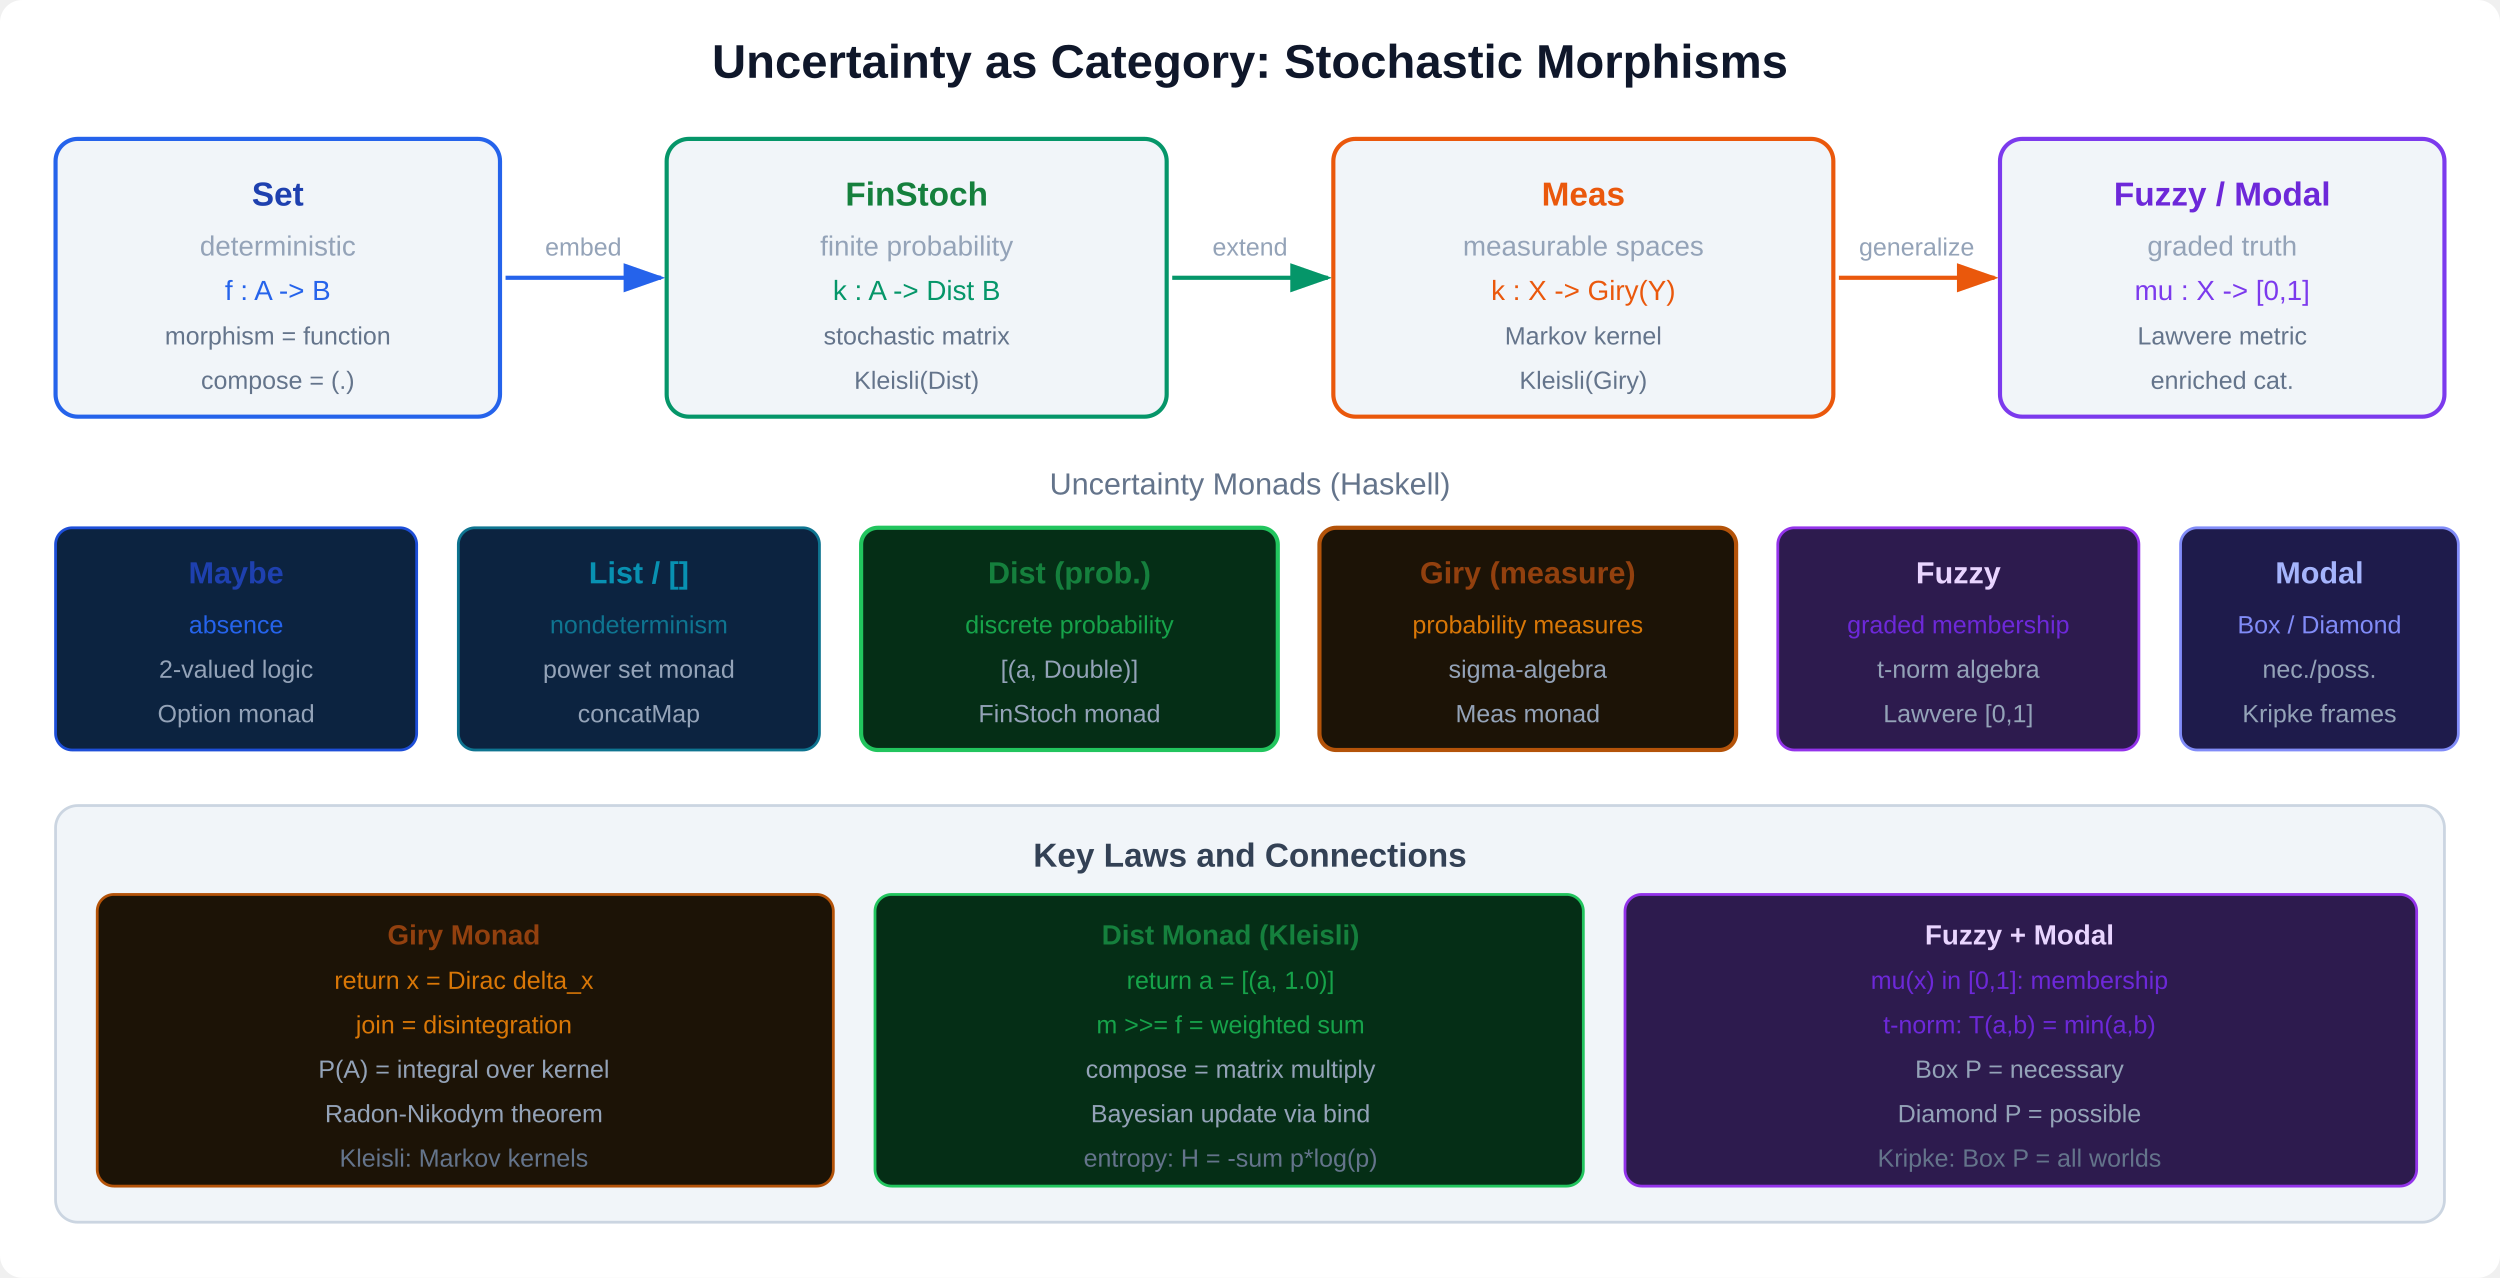
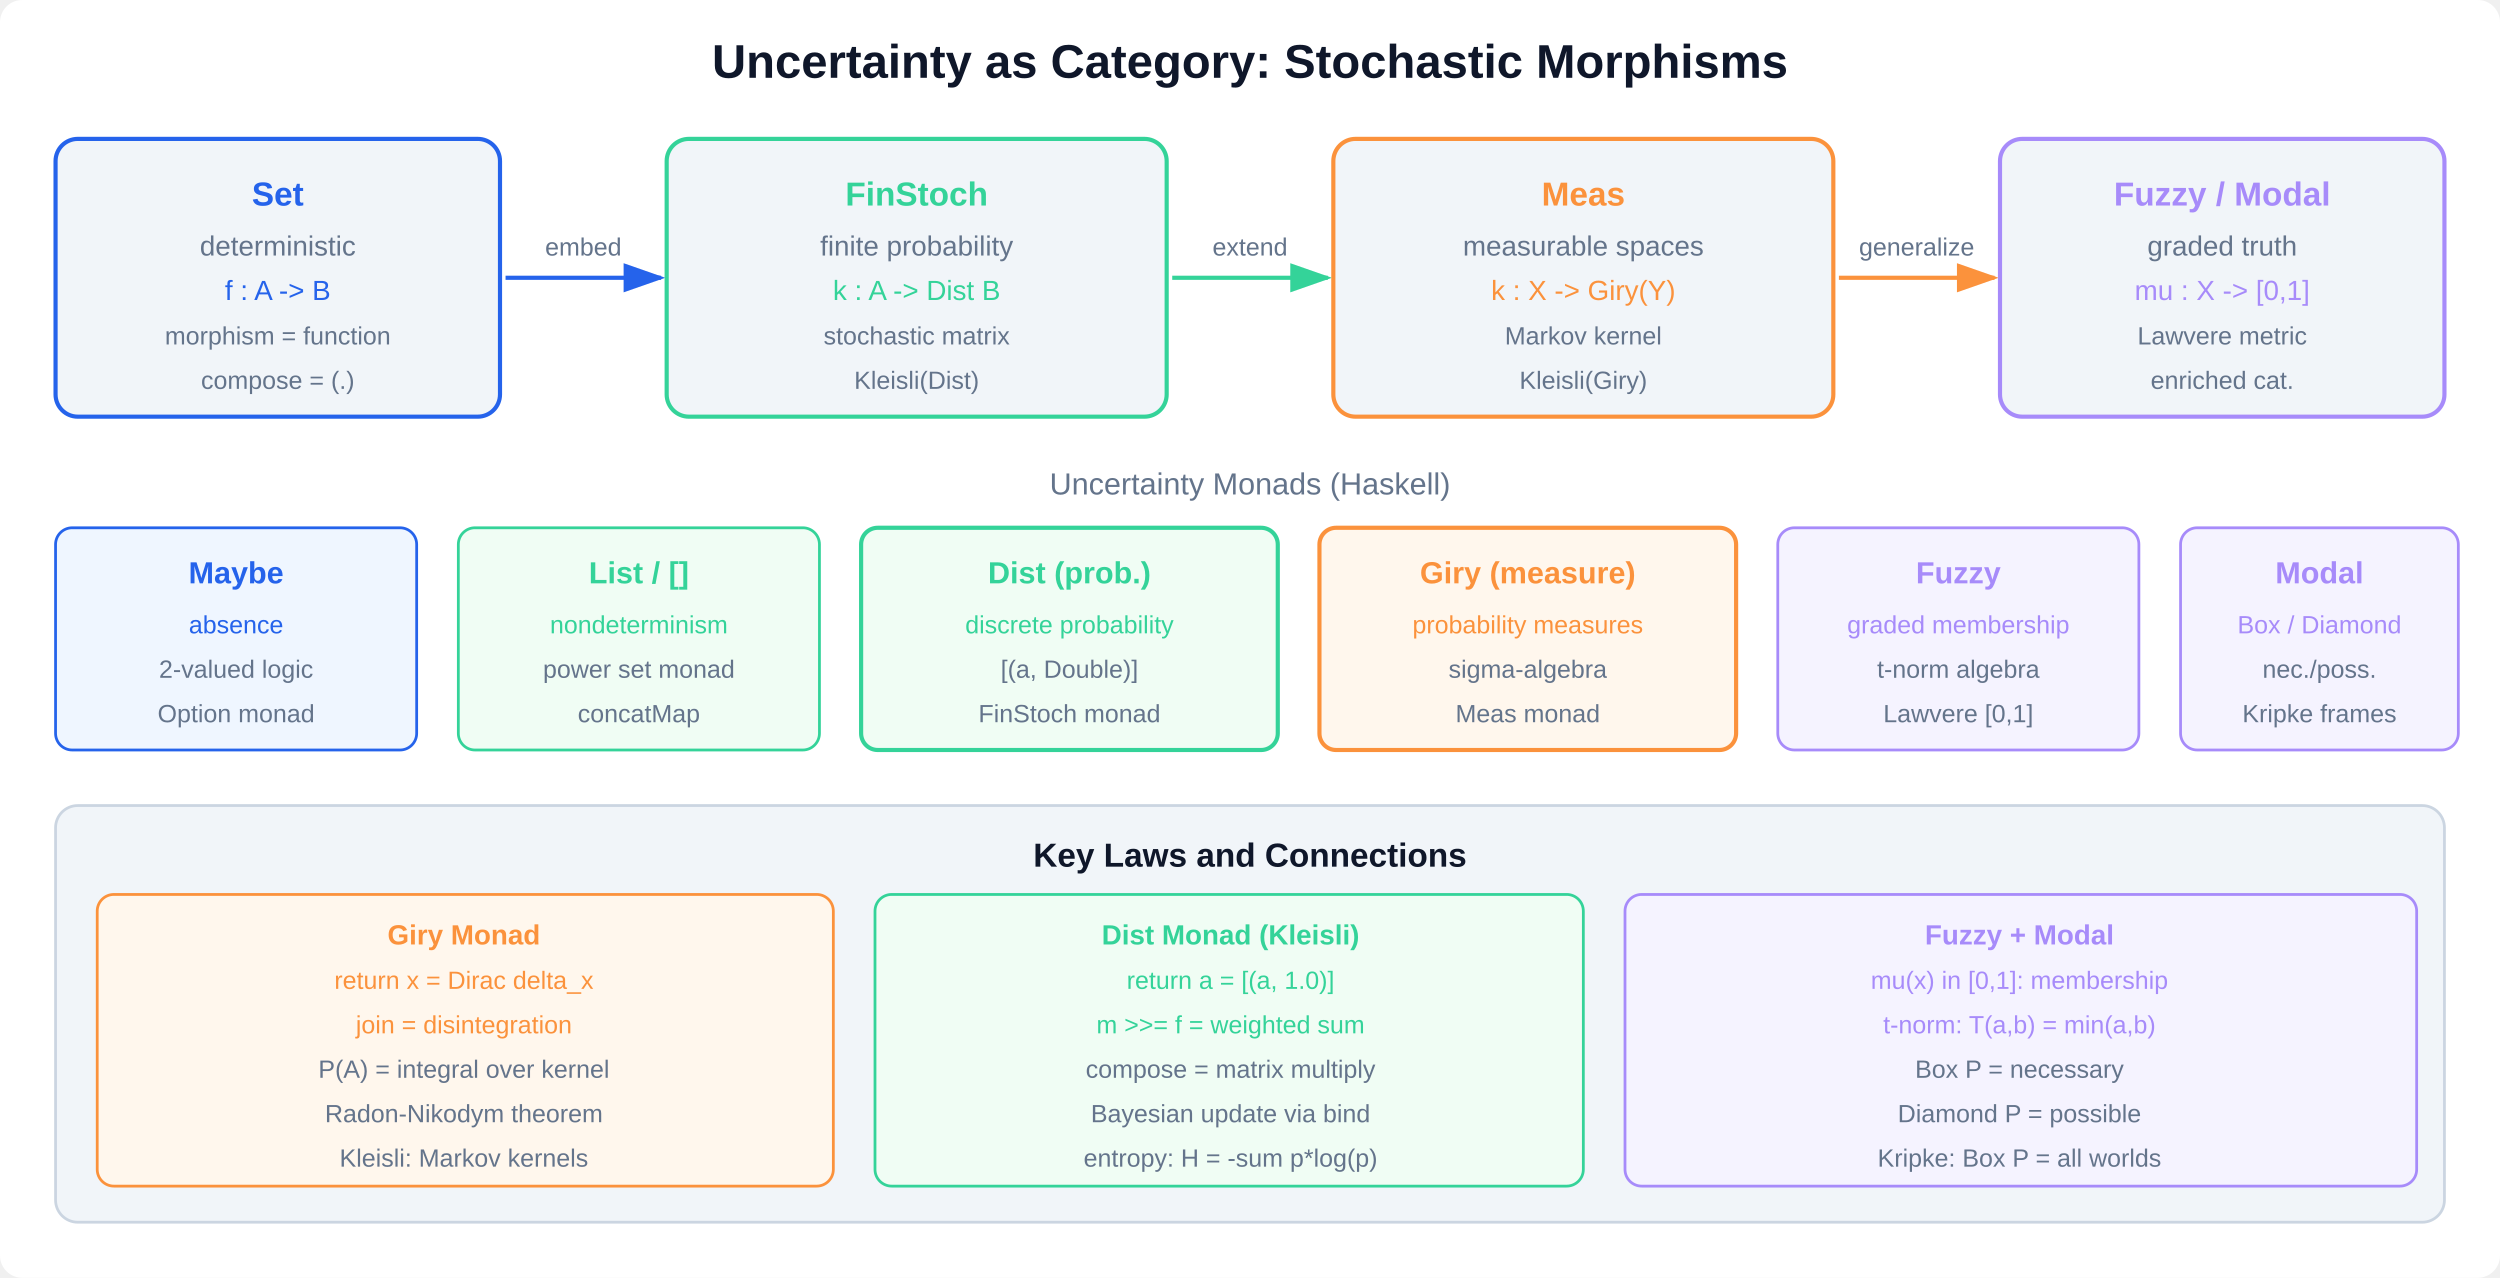
<svg xmlns="http://www.w3.org/2000/svg" width="900" height="460" viewBox="0 0 900 460" font-family="monospace,Arial,sans-serif">
  <defs>
    <marker id="arr" markerWidth="10" markerHeight="7" refX="9" refY="3.5" orient="auto">
      <polygon points="0 0, 10 3.5, 0 7" fill="#2563eb" />
    </marker>
    <marker id="arrg" markerWidth="10" markerHeight="7" refX="9" refY="3.5" orient="auto">
-       <polygon points="0 0, 10 3.5, 0 7" fill="#059669" />
+       <polygon points="0 0, 10 3.5, 0 7" fill="#34d399" />
    </marker>
    <marker id="arro" markerWidth="10" markerHeight="7" refX="9" refY="3.5" orient="auto">
-       <polygon points="0 0, 10 3.5, 0 7" fill="#ea580c" />
+       <polygon points="0 0, 10 3.5, 0 7" fill="#fb923c" />
    </marker>
    <marker id="arrp" markerWidth="10" markerHeight="7" refX="9" refY="3.5" orient="auto">
-       <polygon points="0 0, 10 3.5, 0 7" fill="#7c3aed" />
+       <polygon points="0 0, 10 3.5, 0 7" fill="#a78bfa" />
    </marker>
  </defs>
  <rect width="900" height="460" fill="#ffffff" rx="8" />
  <text x="450" y="28" text-anchor="middle" font-size="17" font-weight="bold" fill="#0f172a">Uncertainty as Category: Stochastic Morphisms</text>
  <rect x="20" y="50" width="160" height="100" rx="8" fill="#f1f5f9" stroke="#2563eb" stroke-width="1.5" />
-   <text x="100" y="74" text-anchor="middle" font-size="12" font-weight="bold" fill="#1e40af">Set</text>
-   <text x="100" y="92" text-anchor="middle" font-size="10" fill="#94a3b8">deterministic</text>
+   <text x="100" y="74" text-anchor="middle" font-size="12" font-weight="bold" fill="#2563eb">Set</text>
+   <text x="100" y="92" text-anchor="middle" font-size="10" fill="#64748b">deterministic</text>
  <text x="100" y="108" text-anchor="middle" font-size="10" fill="#2563eb">f : A -&gt; B</text>
  <text x="100" y="124" text-anchor="middle" font-size="9" fill="#64748b">morphism = function</text>
  <text x="100" y="140" text-anchor="middle" font-size="9" fill="#64748b">compose = (.)</text>
  <line x1="182" y1="100" x2="238" y2="100" stroke="#2563eb" stroke-width="1.5" marker-end="url(#arr)" />
-   <text x="210" y="92" text-anchor="middle" font-size="9" fill="#94a3b8">embed</text>
-   <rect x="240" y="50" width="180" height="100" rx="8" fill="#f1f5f9" stroke="#059669" stroke-width="1.5" />
-   <text x="330" y="74" text-anchor="middle" font-size="12" font-weight="bold" fill="#15803d">FinStoch</text>
-   <text x="330" y="92" text-anchor="middle" font-size="10" fill="#94a3b8">finite probability</text>
-   <text x="330" y="108" text-anchor="middle" font-size="10" fill="#059669">k : A -&gt; Dist B</text>
+   <text x="210" y="92" text-anchor="middle" font-size="9" fill="#64748b">embed</text>
+   <rect x="240" y="50" width="180" height="100" rx="8" fill="#f1f5f9" stroke="#34d399" stroke-width="1.5" />
+   <text x="330" y="74" text-anchor="middle" font-size="12" font-weight="bold" fill="#34d399">FinStoch</text>
+   <text x="330" y="92" text-anchor="middle" font-size="10" fill="#64748b">finite probability</text>
+   <text x="330" y="108" text-anchor="middle" font-size="10" fill="#34d399">k : A -&gt; Dist B</text>
  <text x="330" y="124" text-anchor="middle" font-size="9" fill="#64748b">stochastic matrix</text>
  <text x="330" y="140" text-anchor="middle" font-size="9" fill="#64748b">Kleisli(Dist)</text>
-   <line x1="422" y1="100" x2="478" y2="100" stroke="#059669" stroke-width="1.5" marker-end="url(#arrg)" />
-   <text x="450" y="92" text-anchor="middle" font-size="9" fill="#94a3b8">extend</text>
-   <rect x="480" y="50" width="180" height="100" rx="8" fill="#f1f5f9" stroke="#ea580c" stroke-width="1.5" />
-   <text x="570" y="74" text-anchor="middle" font-size="12" font-weight="bold" fill="#ea580c">Meas</text>
-   <text x="570" y="92" text-anchor="middle" font-size="10" fill="#94a3b8">measurable spaces</text>
-   <text x="570" y="108" text-anchor="middle" font-size="10" fill="#ea580c">k : X -&gt; Giry(Y)</text>
+   <line x1="422" y1="100" x2="478" y2="100" stroke="#34d399" stroke-width="1.5" marker-end="url(#arrg)" />
+   <text x="450" y="92" text-anchor="middle" font-size="9" fill="#64748b">extend</text>
+   <rect x="480" y="50" width="180" height="100" rx="8" fill="#f1f5f9" stroke="#fb923c" stroke-width="1.5" />
+   <text x="570" y="74" text-anchor="middle" font-size="12" font-weight="bold" fill="#fb923c">Meas</text>
+   <text x="570" y="92" text-anchor="middle" font-size="10" fill="#64748b">measurable spaces</text>
+   <text x="570" y="108" text-anchor="middle" font-size="10" fill="#fb923c">k : X -&gt; Giry(Y)</text>
  <text x="570" y="124" text-anchor="middle" font-size="9" fill="#64748b">Markov kernel</text>
  <text x="570" y="140" text-anchor="middle" font-size="9" fill="#64748b">Kleisli(Giry)</text>
-   <line x1="662" y1="100" x2="718" y2="100" stroke="#ea580c" stroke-width="1.5" marker-end="url(#arro)" />
-   <text x="690" y="92" text-anchor="middle" font-size="9" fill="#94a3b8">generalize</text>
-   <rect x="720" y="50" width="160" height="100" rx="8" fill="#f1f5f9" stroke="#7c3aed" stroke-width="1.5" />
-   <text x="800" y="74" text-anchor="middle" font-size="12" font-weight="bold" fill="#6d28d9">Fuzzy / Modal</text>
-   <text x="800" y="92" text-anchor="middle" font-size="10" fill="#94a3b8">graded truth</text>
-   <text x="800" y="108" text-anchor="middle" font-size="10" fill="#7c3aed">mu : X -&gt; [0,1]</text>
+   <line x1="662" y1="100" x2="718" y2="100" stroke="#fb923c" stroke-width="1.5" marker-end="url(#arro)" />
+   <text x="690" y="92" text-anchor="middle" font-size="9" fill="#64748b">generalize</text>
+   <rect x="720" y="50" width="160" height="100" rx="8" fill="#f1f5f9" stroke="#a78bfa" stroke-width="1.5" />
+   <text x="800" y="74" text-anchor="middle" font-size="12" font-weight="bold" fill="#a78bfa">Fuzzy / Modal</text>
+   <text x="800" y="92" text-anchor="middle" font-size="10" fill="#64748b">graded truth</text>
+   <text x="800" y="108" text-anchor="middle" font-size="10" fill="#a78bfa">mu : X -&gt; [0,1]</text>
  <text x="800" y="124" text-anchor="middle" font-size="9" fill="#64748b">Lawvere metric</text>
  <text x="800" y="140" text-anchor="middle" font-size="9" fill="#64748b">enriched cat.</text>
  <text x="450" y="178" text-anchor="middle" font-size="11" fill="#64748b">Uncertainty Monads (Haskell)</text>
-   <rect x="20" y="190" width="130" height="80" rx="6" fill="#0c2340" stroke="#1d4ed8" stroke-width="1" />
-   <text x="85" y="210" text-anchor="middle" font-size="11" font-weight="bold" fill="#1e40af">Maybe</text>
+   <rect x="20" y="190" width="130" height="80" rx="6" fill="#eff6ff" stroke="#2563eb" stroke-width="1" />
+   <text x="85" y="210" text-anchor="middle" font-size="11" font-weight="bold" fill="#2563eb">Maybe</text>
  <text x="85" y="228" text-anchor="middle" font-size="9" fill="#2563eb">absence</text>
-   <text x="85" y="244" text-anchor="middle" font-size="9" fill="#94a3b8">2-valued logic</text>
-   <text x="85" y="260" text-anchor="middle" font-size="9" fill="#94a3b8">Option monad</text>
-   <rect x="165" y="190" width="130" height="80" rx="6" fill="#0c2340" stroke="#0e7490" stroke-width="1" />
-   <text x="230" y="210" text-anchor="middle" font-size="11" font-weight="bold" fill="#0891b2">List / []</text>
-   <text x="230" y="228" text-anchor="middle" font-size="9" fill="#0e7490">nondeterminism</text>
-   <text x="230" y="244" text-anchor="middle" font-size="9" fill="#94a3b8">power set monad</text>
-   <text x="230" y="260" text-anchor="middle" font-size="9" fill="#94a3b8">concatMap</text>
-   <rect x="310" y="190" width="150" height="80" rx="6" fill="#052e16" stroke="#22c55e" stroke-width="1.5" />
-   <text x="385" y="210" text-anchor="middle" font-size="11" font-weight="bold" fill="#15803d">Dist (prob.)</text>
-   <text x="385" y="228" text-anchor="middle" font-size="9" fill="#16a34a">discrete probability</text>
-   <text x="385" y="244" text-anchor="middle" font-size="9" fill="#94a3b8">[(a, Double)]</text>
-   <text x="385" y="260" text-anchor="middle" font-size="9" fill="#94a3b8">FinStoch monad</text>
-   <rect x="475" y="190" width="150" height="80" rx="6" fill="#1c1306" stroke="#b45309" stroke-width="1.5" />
-   <text x="550" y="210" text-anchor="middle" font-size="11" font-weight="bold" fill="#92400e">Giry (measure)</text>
-   <text x="550" y="228" text-anchor="middle" font-size="9" fill="#d97706">probability measures</text>
-   <text x="550" y="244" text-anchor="middle" font-size="9" fill="#94a3b8">sigma-algebra</text>
-   <text x="550" y="260" text-anchor="middle" font-size="9" fill="#94a3b8">Meas monad</text>
-   <rect x="640" y="190" width="130" height="80" rx="6" fill="#2d1b4e" stroke="#9333ea" stroke-width="1" />
-   <text x="705" y="210" text-anchor="middle" font-size="11" font-weight="bold" fill="#e9d5ff">Fuzzy</text>
-   <text x="705" y="228" text-anchor="middle" font-size="9" fill="#6d28d9">graded membership</text>
-   <text x="705" y="244" text-anchor="middle" font-size="9" fill="#94a3b8">t-norm algebra</text>
-   <text x="705" y="260" text-anchor="middle" font-size="9" fill="#94a3b8">Lawvere [0,1]</text>
-   <rect x="785" y="190" width="100" height="80" rx="6" fill="#1e1b4b" stroke="#818cf8" stroke-width="1" />
-   <text x="835" y="210" text-anchor="middle" font-size="11" font-weight="bold" fill="#a5b4fc">Modal</text>
-   <text x="835" y="228" text-anchor="middle" font-size="9" fill="#818cf8">Box / Diamond</text>
-   <text x="835" y="244" text-anchor="middle" font-size="9" fill="#94a3b8">nec./poss.</text>
-   <text x="835" y="260" text-anchor="middle" font-size="9" fill="#94a3b8">Kripke frames</text>
+   <text x="85" y="244" text-anchor="middle" font-size="9" fill="#64748b">2-valued logic</text>
+   <text x="85" y="260" text-anchor="middle" font-size="9" fill="#64748b">Option monad</text>
+   <rect x="165" y="190" width="130" height="80" rx="6" fill="#f0fdf4" stroke="#34d399" stroke-width="1" />
+   <text x="230" y="210" text-anchor="middle" font-size="11" font-weight="bold" fill="#34d399">List / []</text>
+   <text x="230" y="228" text-anchor="middle" font-size="9" fill="#34d399">nondeterminism</text>
+   <text x="230" y="244" text-anchor="middle" font-size="9" fill="#64748b">power set monad</text>
+   <text x="230" y="260" text-anchor="middle" font-size="9" fill="#64748b">concatMap</text>
+   <rect x="310" y="190" width="150" height="80" rx="6" fill="#f0fdf4" stroke="#34d399" stroke-width="1.5" />
+   <text x="385" y="210" text-anchor="middle" font-size="11" font-weight="bold" fill="#34d399">Dist (prob.)</text>
+   <text x="385" y="228" text-anchor="middle" font-size="9" fill="#34d399">discrete probability</text>
+   <text x="385" y="244" text-anchor="middle" font-size="9" fill="#64748b">[(a, Double)]</text>
+   <text x="385" y="260" text-anchor="middle" font-size="9" fill="#64748b">FinStoch monad</text>
+   <rect x="475" y="190" width="150" height="80" rx="6" fill="#fff7ed" stroke="#fb923c" stroke-width="1.5" />
+   <text x="550" y="210" text-anchor="middle" font-size="11" font-weight="bold" fill="#fb923c">Giry (measure)</text>
+   <text x="550" y="228" text-anchor="middle" font-size="9" fill="#fb923c">probability measures</text>
+   <text x="550" y="244" text-anchor="middle" font-size="9" fill="#64748b">sigma-algebra</text>
+   <text x="550" y="260" text-anchor="middle" font-size="9" fill="#64748b">Meas monad</text>
+   <rect x="640" y="190" width="130" height="80" rx="6" fill="#f5f3ff" stroke="#a78bfa" stroke-width="1" />
+   <text x="705" y="210" text-anchor="middle" font-size="11" font-weight="bold" fill="#a78bfa">Fuzzy</text>
+   <text x="705" y="228" text-anchor="middle" font-size="9" fill="#a78bfa">graded membership</text>
+   <text x="705" y="244" text-anchor="middle" font-size="9" fill="#64748b">t-norm algebra</text>
+   <text x="705" y="260" text-anchor="middle" font-size="9" fill="#64748b">Lawvere [0,1]</text>
+   <rect x="785" y="190" width="100" height="80" rx="6" fill="#f5f3ff" stroke="#a78bfa" stroke-width="1" />
+   <text x="835" y="210" text-anchor="middle" font-size="11" font-weight="bold" fill="#a78bfa">Modal</text>
+   <text x="835" y="228" text-anchor="middle" font-size="9" fill="#a78bfa">Box / Diamond</text>
+   <text x="835" y="244" text-anchor="middle" font-size="9" fill="#64748b">nec./poss.</text>
+   <text x="835" y="260" text-anchor="middle" font-size="9" fill="#64748b">Kripke frames</text>
  <rect x="20" y="290" width="860" height="150" rx="8" fill="#f1f5f9" stroke="#cbd5e1" stroke-width="1" />
-   <text x="450" y="312" text-anchor="middle" font-size="12" font-weight="bold" fill="#334155">Key Laws and Connections</text>
-   <rect x="35" y="322" width="265" height="105" rx="6" fill="#1c1306" stroke="#b45309" stroke-width="1" />
-   <text x="167" y="340" text-anchor="middle" font-size="10" font-weight="bold" fill="#92400e">Giry Monad</text>
-   <text x="167" y="356" text-anchor="middle" font-size="9" fill="#d97706">return x = Dirac delta_x</text>
-   <text x="167" y="372" text-anchor="middle" font-size="9" fill="#d97706">join = disintegration</text>
-   <text x="167" y="388" text-anchor="middle" font-size="9" fill="#94a3b8">P(A) = integral over kernel</text>
-   <text x="167" y="404" text-anchor="middle" font-size="9" fill="#94a3b8">Radon-Nikodym theorem</text>
+   <text x="450" y="312" text-anchor="middle" font-size="12" font-weight="bold" fill="#0f172a">Key Laws and Connections</text>
+   <rect x="35" y="322" width="265" height="105" rx="6" fill="#fff7ed" stroke="#fb923c" stroke-width="1" />
+   <text x="167" y="340" text-anchor="middle" font-size="10" font-weight="bold" fill="#fb923c">Giry Monad</text>
+   <text x="167" y="356" text-anchor="middle" font-size="9" fill="#fb923c">return x = Dirac delta_x</text>
+   <text x="167" y="372" text-anchor="middle" font-size="9" fill="#fb923c">join = disintegration</text>
+   <text x="167" y="388" text-anchor="middle" font-size="9" fill="#64748b">P(A) = integral over kernel</text>
+   <text x="167" y="404" text-anchor="middle" font-size="9" fill="#64748b">Radon-Nikodym theorem</text>
  <text x="167" y="420" text-anchor="middle" font-size="9" fill="#64748b">Kleisli: Markov kernels</text>
-   <rect x="315" y="322" width="255" height="105" rx="6" fill="#052e16" stroke="#22c55e" stroke-width="1" />
-   <text x="443" y="340" text-anchor="middle" font-size="10" font-weight="bold" fill="#15803d">Dist Monad (Kleisli)</text>
-   <text x="443" y="356" text-anchor="middle" font-size="9" fill="#16a34a">return a = [(a, 1.0)]</text>
-   <text x="443" y="372" text-anchor="middle" font-size="9" fill="#16a34a">m &gt;&gt;= f = weighted sum</text>
-   <text x="443" y="388" text-anchor="middle" font-size="9" fill="#94a3b8">compose = matrix multiply</text>
-   <text x="443" y="404" text-anchor="middle" font-size="9" fill="#94a3b8">Bayesian update via bind</text>
+   <rect x="315" y="322" width="255" height="105" rx="6" fill="#f0fdf4" stroke="#34d399" stroke-width="1" />
+   <text x="443" y="340" text-anchor="middle" font-size="10" font-weight="bold" fill="#34d399">Dist Monad (Kleisli)</text>
+   <text x="443" y="356" text-anchor="middle" font-size="9" fill="#34d399">return a = [(a, 1.0)]</text>
+   <text x="443" y="372" text-anchor="middle" font-size="9" fill="#34d399">m &gt;&gt;= f = weighted sum</text>
+   <text x="443" y="388" text-anchor="middle" font-size="9" fill="#64748b">compose = matrix multiply</text>
+   <text x="443" y="404" text-anchor="middle" font-size="9" fill="#64748b">Bayesian update via bind</text>
  <text x="443" y="420" text-anchor="middle" font-size="9" fill="#64748b">entropy: H = -sum p*log(p)</text>
-   <rect x="585" y="322" width="285" height="105" rx="6" fill="#2d1b4e" stroke="#9333ea" stroke-width="1" />
-   <text x="727" y="340" text-anchor="middle" font-size="10" font-weight="bold" fill="#e9d5ff">Fuzzy + Modal</text>
-   <text x="727" y="356" text-anchor="middle" font-size="9" fill="#6d28d9">mu(x) in [0,1]: membership</text>
-   <text x="727" y="372" text-anchor="middle" font-size="9" fill="#6d28d9">t-norm: T(a,b) = min(a,b)</text>
-   <text x="727" y="388" text-anchor="middle" font-size="9" fill="#94a3b8">Box P = necessary</text>
-   <text x="727" y="404" text-anchor="middle" font-size="9" fill="#94a3b8">Diamond P = possible</text>
+   <rect x="585" y="322" width="285" height="105" rx="6" fill="#f5f3ff" stroke="#a78bfa" stroke-width="1" />
+   <text x="727" y="340" text-anchor="middle" font-size="10" font-weight="bold" fill="#a78bfa">Fuzzy + Modal</text>
+   <text x="727" y="356" text-anchor="middle" font-size="9" fill="#a78bfa">mu(x) in [0,1]: membership</text>
+   <text x="727" y="372" text-anchor="middle" font-size="9" fill="#a78bfa">t-norm: T(a,b) = min(a,b)</text>
+   <text x="727" y="388" text-anchor="middle" font-size="9" fill="#64748b">Box P = necessary</text>
+   <text x="727" y="404" text-anchor="middle" font-size="9" fill="#64748b">Diamond P = possible</text>
  <text x="727" y="420" text-anchor="middle" font-size="9" fill="#64748b">Kripke: Box P = all worlds</text>
</svg>
